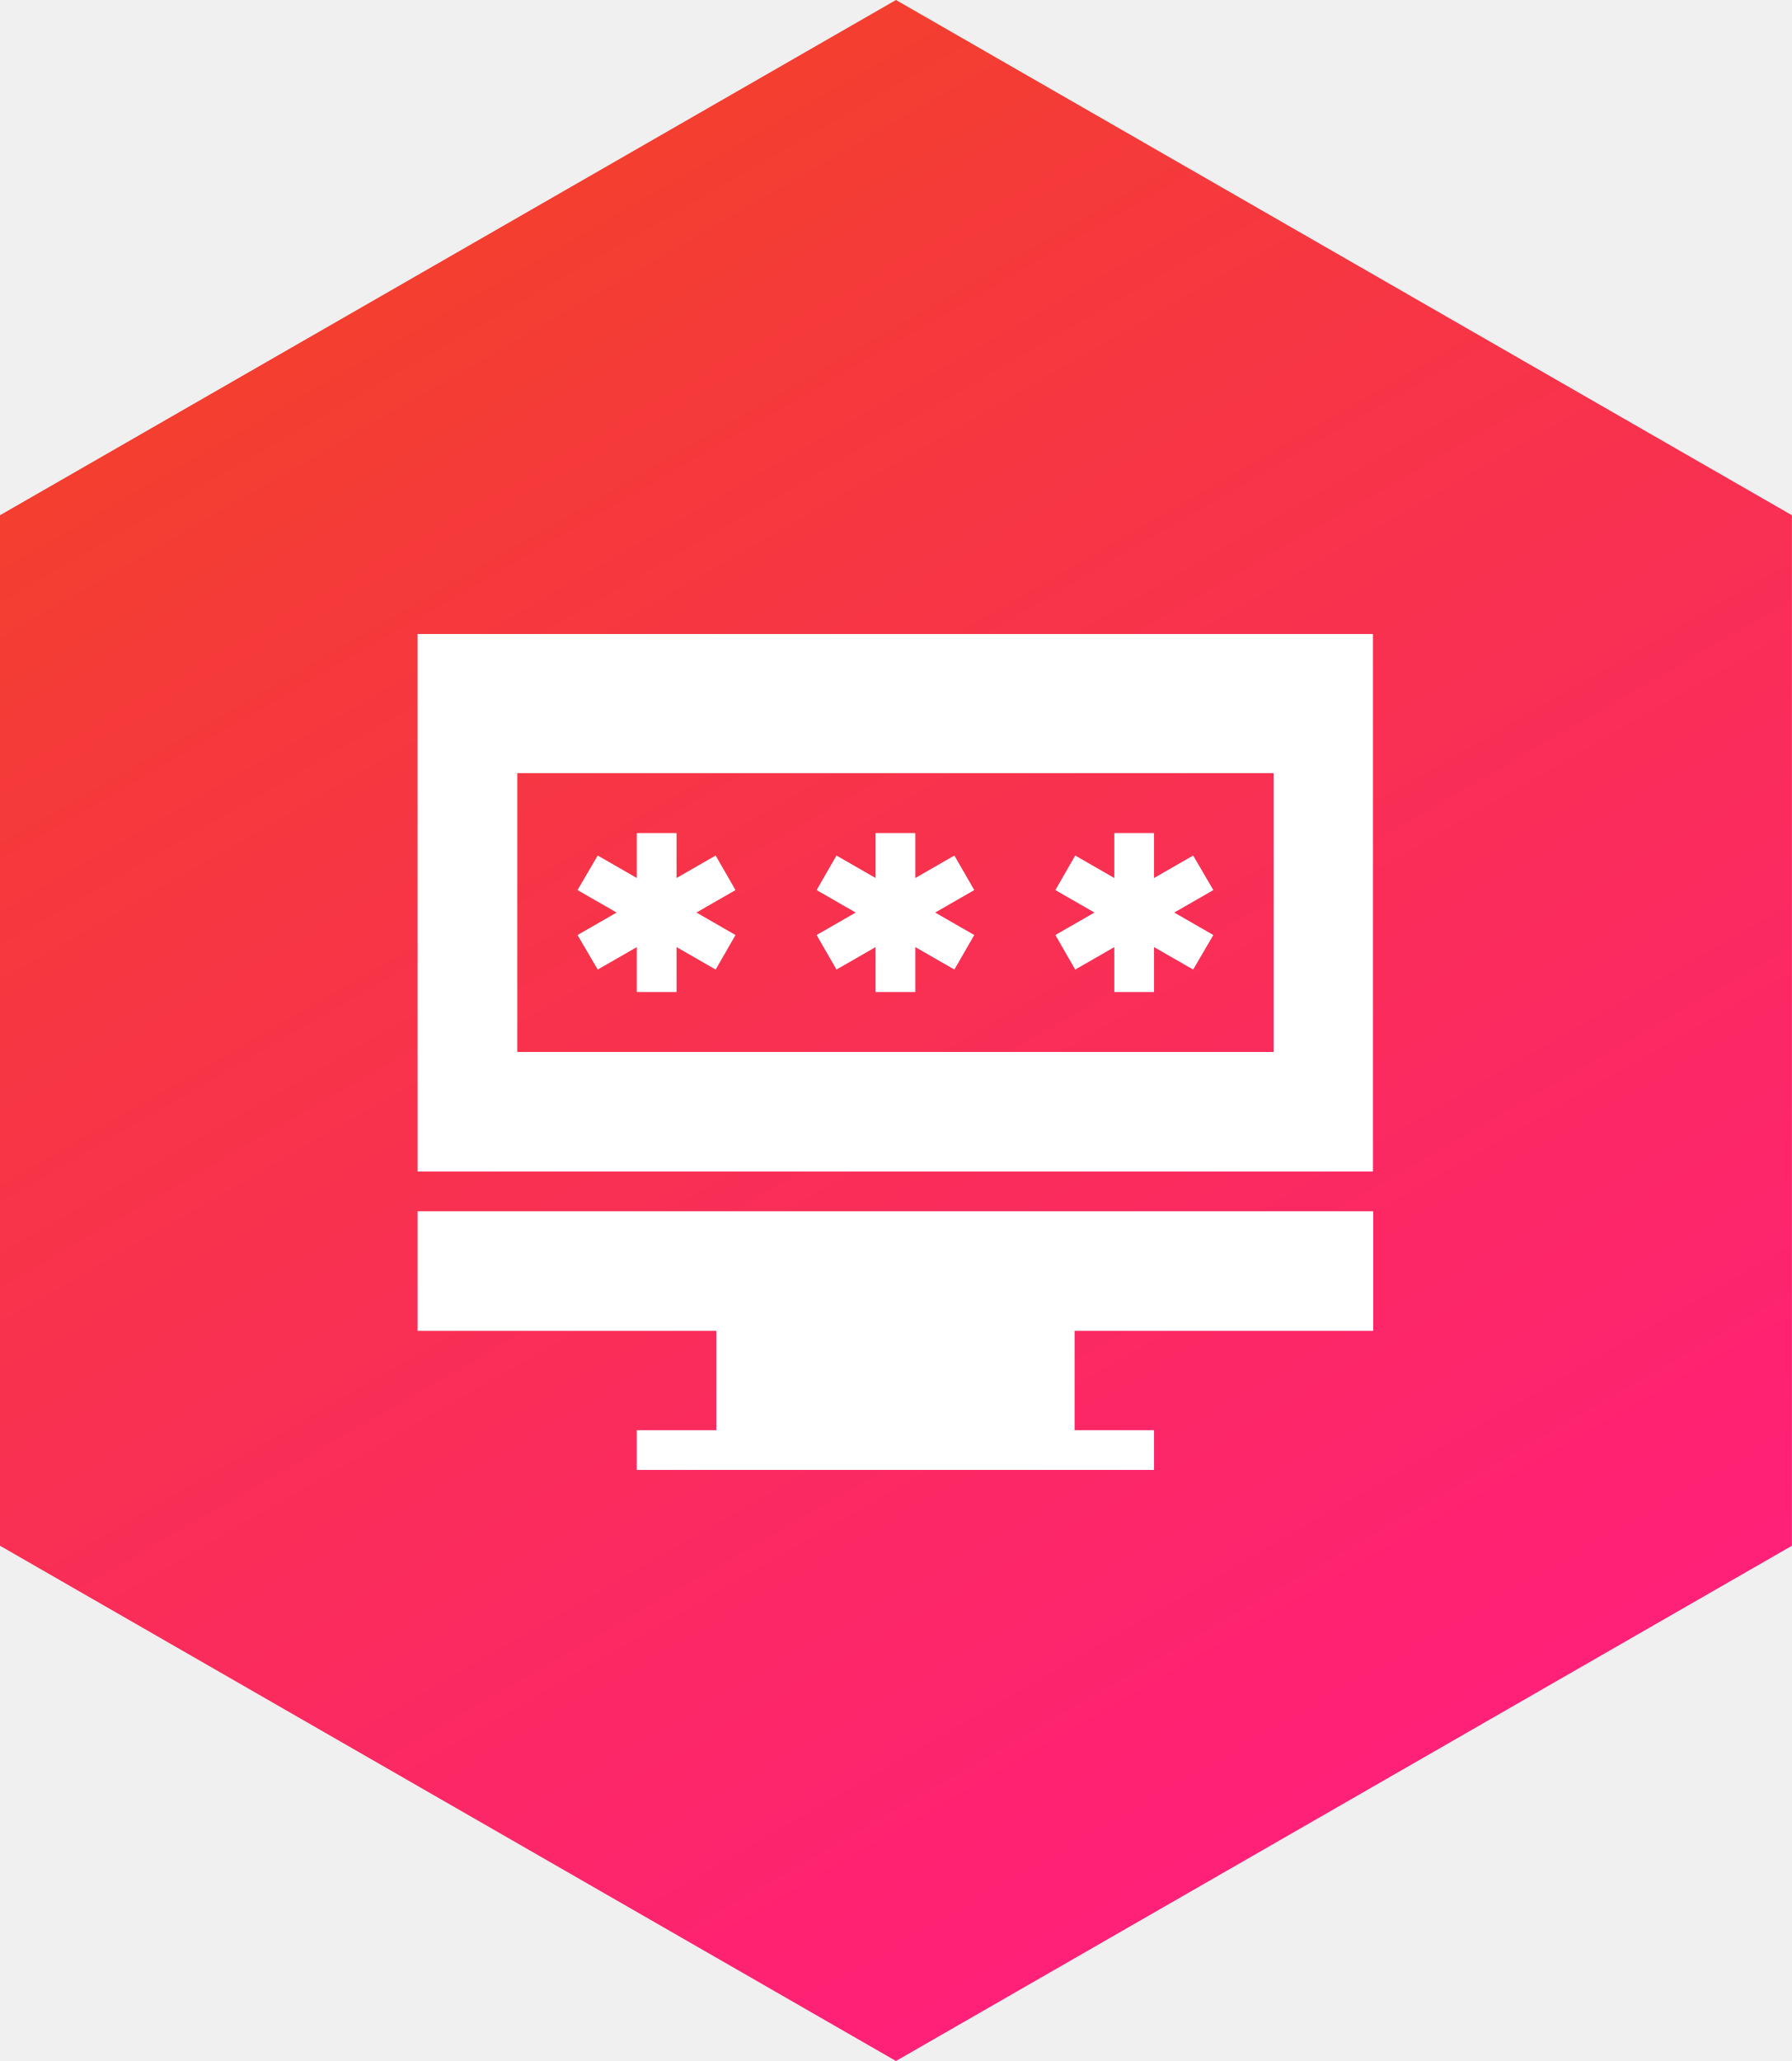
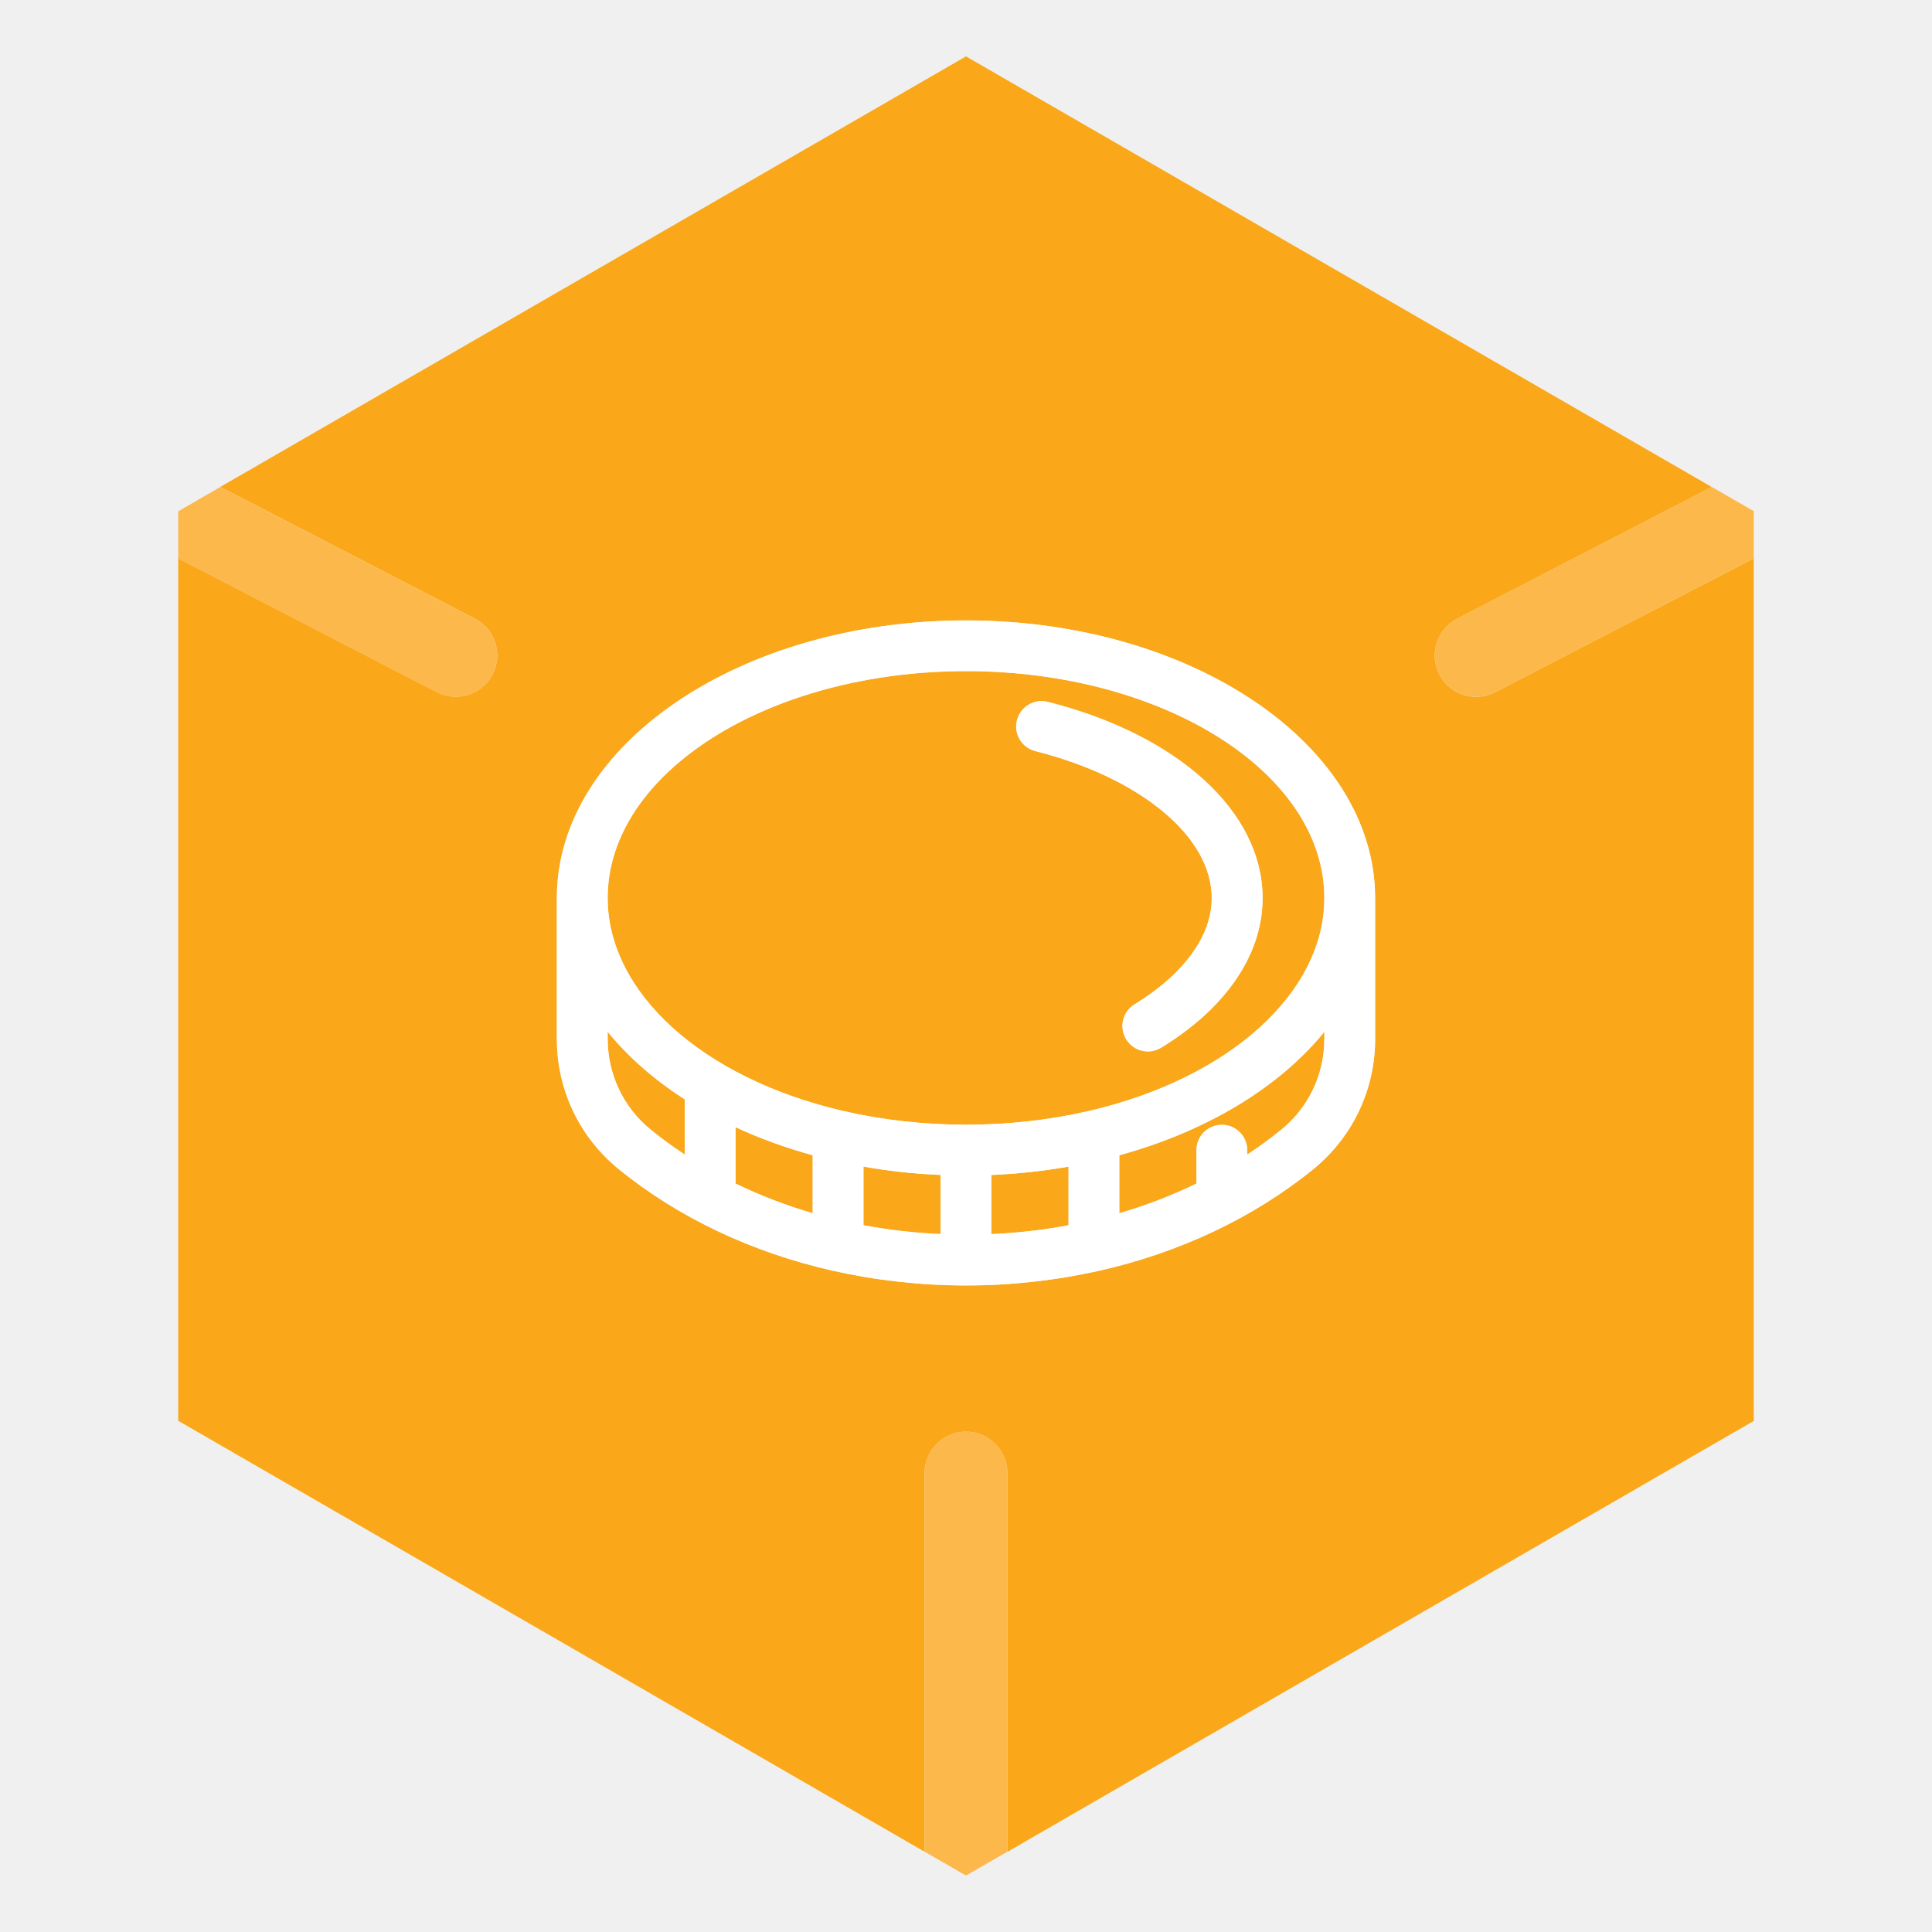
- <svg xmlns="http://www.w3.org/2000/svg" width="200px" height="230px" viewBox="0 0 200 230" version="1.1">
-   <defs>
-     <linearGradient x1="0%" y1="0%" x2="50%" y2="100%" id="linearGradient-1">
-       <stop stop-color="#F0461D" offset="0%" />
-       <stop stop-color="#FF2078" offset="100%" />
-     </linearGradient>
-   </defs>
-   <g id="Page-1" stroke="none" stroke-width="1" fill="none" fill-rule="evenodd">
-     <g id="JWT" fill-rule="nonzero">
-       <g id="Icon">
-         <polygon id="Polygon" fill="url(#linearGradient-1)" points="100 0 200 57.5 200 172.5 100 230 0 172.5 0 57.5" />
-         <g id="Group" transform="translate(46.5, 70.5)" fill="#FFFFFF">
-           <polygon id="Shape" points="0.109 78.016 33.446 78.016 33.446 89.104 24.575 89.104 24.575 93.539 82.305 93.539 82.305 89.104 73.435 89.104 73.435 78.016 106.772 78.016 106.772 64.674 0.109 64.674" />
-           <path d="M0.109,0.254 L0.109,60.239 L106.735,60.239 L106.735,0.254 L0.109,0.254 Z M95.647,46.897 L11.233,46.897 L11.233,15.778 L95.647,15.778 L95.647,46.897 Z" id="Shape" />
-           <polygon id="Shape" points="20.213 37.699 24.575 35.191 24.575 40.208 29.01 40.208 29.01 35.191 33.373 37.699 35.591 33.846 31.228 31.337 35.591 28.829 33.373 24.975 29.01 27.484 29.01 22.467 24.575 22.467 24.575 27.484 20.213 24.975 17.959 28.829 22.321 31.337 17.959 33.846" />
-           <polygon id="Shape" points="46.86 37.699 51.223 35.191 51.223 40.208 55.658 40.208 55.658 35.191 60.02 37.699 62.238 33.846 57.876 31.337 62.238 28.829 60.02 24.975 55.658 27.484 55.658 22.467 51.223 22.467 51.223 27.484 46.86 24.975 44.643 28.829 49.005 31.337 44.643 33.846" />
-           <polygon id="Shape" points="73.508 37.699 77.87 35.191 77.87 40.208 82.305 40.208 82.305 35.191 86.668 37.699 88.922 33.846 84.559 31.337 88.922 28.829 86.668 24.975 82.305 27.484 82.305 22.467 77.87 22.467 77.87 27.484 73.508 24.975 71.29 28.829 75.653 31.337 71.29 33.846" />
-         </g>
-       </g>
-     </g>
+ <svg xmlns="http://www.w3.org/2000/svg" version="1.1" id="Layer_1" x="0px" y="0px" viewBox="40 40 280 280" style="enable-background:new 40 40 280 280;" xml:space="preserve">
+   <style type="text/css">
+ 	.st0{fill:#FAA819;}
+ 	.st1{fill:#FDB84B;}
+ 	.st2{fill:#FFFFFF;}
+ </style>
+   <g>
+     <path class="st0" d="M194.86,217.57v-8.5c-3.67,0.65-7.42,1.05-11.18,1.21v8.57C187.43,218.69,191.18,218.26,194.86,217.57z" />
+     <path class="st0" d="M176.32,218.85v-8.57c-3.76-0.16-7.51-0.56-11.18-1.21v8.5C168.82,218.26,172.57,218.69,176.32,218.85z" />
+     <path class="st0" d="M225.7,203.72c3.96-3.23,6.24-8.03,6.24-13.16v-1.03c-6.59,8.1-17.07,14.43-29.72,17.9v8.4   c3.89-1.13,7.65-2.58,11.18-4.3v-4.84c0-2.03,1.65-3.68,3.68-3.68c2.03,0,3.68,1.65,3.68,3.68v0.64   C222.55,206.15,224.17,204.96,225.7,203.72z" />
+     <path class="st0" d="M180,137.27c-28.64,0-51.94,14.75-51.94,32.87c0,13.7,13.68,26.1,34.05,30.86l0.23,0.05   c11.32,2.61,24,2.61,35.32,0c0.07-0.02,0.15-0.04,0.23-0.05c20.36-4.75,34.04-17.15,34.04-30.85   C231.94,152.02,208.64,137.27,180,137.27z M218.74,182.5c-2.51,3.48-6.03,6.63-10.47,9.34c-0.58,0.35-1.24,0.54-1.92,0.54   c-1.29,0-2.47-0.66-3.14-1.76c-1.06-1.73-0.51-4,1.21-5.06c3.6-2.21,6.41-4.68,8.34-7.37c1.89-2.63,2.85-5.34,2.85-8.05   c0-8.86-10.27-17.42-25.57-21.29c-0.95-0.24-1.75-0.84-2.26-1.68c-0.5-0.84-0.65-1.83-0.4-2.78c0.24-0.95,0.84-1.75,1.68-2.26   c0.85-0.5,1.84-0.65,2.79-0.41c18.9,4.78,31.12,15.94,31.12,28.42C222.98,174.43,221.55,178.59,218.74,182.5z" />
+     <path class="st0" d="M157.78,215.83v-8.4c-3.93-1.08-7.68-2.45-11.18-4.07v8.17C150.14,213.25,153.9,214.7,157.78,215.83z" />
+     <path class="st0" d="M128.06,190.55c0,5.14,2.27,9.94,6.24,13.17c1.51,1.23,3.17,2.44,4.94,3.61v-8   c-4.47-2.87-8.23-6.17-11.18-9.81V190.55z" />
+     <path class="st0" d="M253.94,140.99c-2.17,0-4.27-1.18-5.33-3.24c-1.52-2.94-0.37-6.56,2.57-8.08l36.9-19.09L180,48.17   l-108.08,62.4l36.9,19.09c2.94,1.52,4.09,5.14,2.57,8.08c-1.07,2.06-3.16,3.24-5.33,3.24c-0.93,0-1.87-0.22-2.75-0.67l-37.48-19.39   v124.99L174,308.37v-54.88c0-3.31,2.69-6,6-6s6,2.69,6,6v54.89l108.17-62.45V120.92l-37.48,19.39   C255.81,140.77,254.87,140.99,253.94,140.99z M239.29,190.55c0,7.36-3.26,14.23-8.94,18.87c-8.59,7.01-19.33,12.1-31.06,14.74   c-6.28,1.41-12.77,2.13-19.29,2.13s-13.01-0.72-19.29-2.13c-11.72-2.64-22.46-7.74-31.06-14.74c-5.69-4.63-8.95-11.51-8.95-18.87   v-20.41c0-22.18,26.6-40.23,59.29-40.23s59.29,18.04,59.29,40.23V190.55z" />
+     <path class="st1" d="M180,247.48c-3.31,0-6,2.69-6,6v54.88l6,3.46l6-3.46v-54.89C186,250.17,183.31,247.48,180,247.48z" />
+     <path class="st1" d="M106.06,140.99c2.17,0,4.27-1.18,5.33-3.24c1.52-2.94,0.37-6.56-2.57-8.08l-36.9-19.09l-6.09,3.52v6.84   l37.48,19.39C104.19,140.77,105.13,140.99,106.06,140.99z" />
+     <path class="st1" d="M288.08,110.57l-36.9,19.09c-2.94,1.52-4.09,5.14-2.57,8.08c1.07,2.06,3.16,3.24,5.33,3.24   c0.93,0,1.87-0.22,2.75-0.67l37.48-19.39v-6.84L288.08,110.57z" />
+     <path class="st2" d="M180,129.92c-32.69,0-59.29,18.04-59.29,40.23v20.41c0,7.36,3.26,14.23,8.95,18.87   c8.59,7.01,19.34,12.1,31.06,14.74c6.28,1.41,12.77,2.13,19.29,2.13s13.01-0.72,19.29-2.13c11.72-2.64,22.46-7.74,31.06-14.74   c5.68-4.63,8.94-11.51,8.94-18.87v-20.41C239.29,147.96,212.69,129.92,180,129.92z M176.32,210.28v8.57   c-3.75-0.16-7.5-0.6-11.18-1.28v-8.5C168.81,209.72,172.57,210.13,176.32,210.28z M157.78,207.43v8.4   c-3.88-1.13-7.64-2.58-11.18-4.3v-8.17C150.1,204.98,153.86,206.35,157.78,207.43z M139.25,199.33v8   c-1.78-1.17-3.44-2.38-4.94-3.61c-3.97-3.23-6.24-8.03-6.24-13.17v-1.03C131.02,193.16,134.78,196.45,139.25,199.33z    M231.94,170.14c0,13.7-13.68,26.1-34.04,30.85c-0.08,0.02-0.16,0.03-0.23,0.05c-11.33,2.61-24,2.61-35.32,0l-0.23-0.05   c-20.37-4.75-34.05-17.15-34.05-30.86c0-18.12,23.3-32.87,51.94-32.87S231.94,152.02,231.94,170.14z M194.86,209.08v8.5   c-3.68,0.68-7.43,1.12-11.18,1.28v-8.57C187.44,210.13,191.19,209.72,194.86,209.08z M217.08,203.01c-2.03,0-3.68,1.65-3.68,3.68   v4.84c-3.53,1.72-7.29,3.17-11.18,4.3v-8.4c12.65-3.48,23.13-9.8,29.72-17.9v1.03c0,5.14-2.27,9.93-6.24,13.16   c-1.53,1.25-3.15,2.43-4.94,3.61v-0.64C220.75,204.66,219.1,203.01,217.08,203.01z" />
+     <path class="st2" d="M191.86,141.72c-0.95-0.24-1.94-0.1-2.79,0.41c-0.84,0.5-1.44,1.31-1.68,2.26c-0.24,0.95-0.1,1.94,0.4,2.78   c0.5,0.84,1.3,1.44,2.26,1.68c15.29,3.87,25.57,12.42,25.57,21.29c0,2.72-0.96,5.43-2.85,8.05c-1.94,2.69-4.74,5.16-8.34,7.37   c-1.73,1.06-2.27,3.33-1.21,5.06c0.67,1.1,1.85,1.76,3.14,1.76c0.67,0,1.34-0.19,1.92-0.54c4.44-2.71,7.96-5.86,10.47-9.34   c2.81-3.91,4.24-8.07,4.24-12.36C222.98,157.66,210.77,146.5,191.86,141.72z" />
  </g>
</svg>
